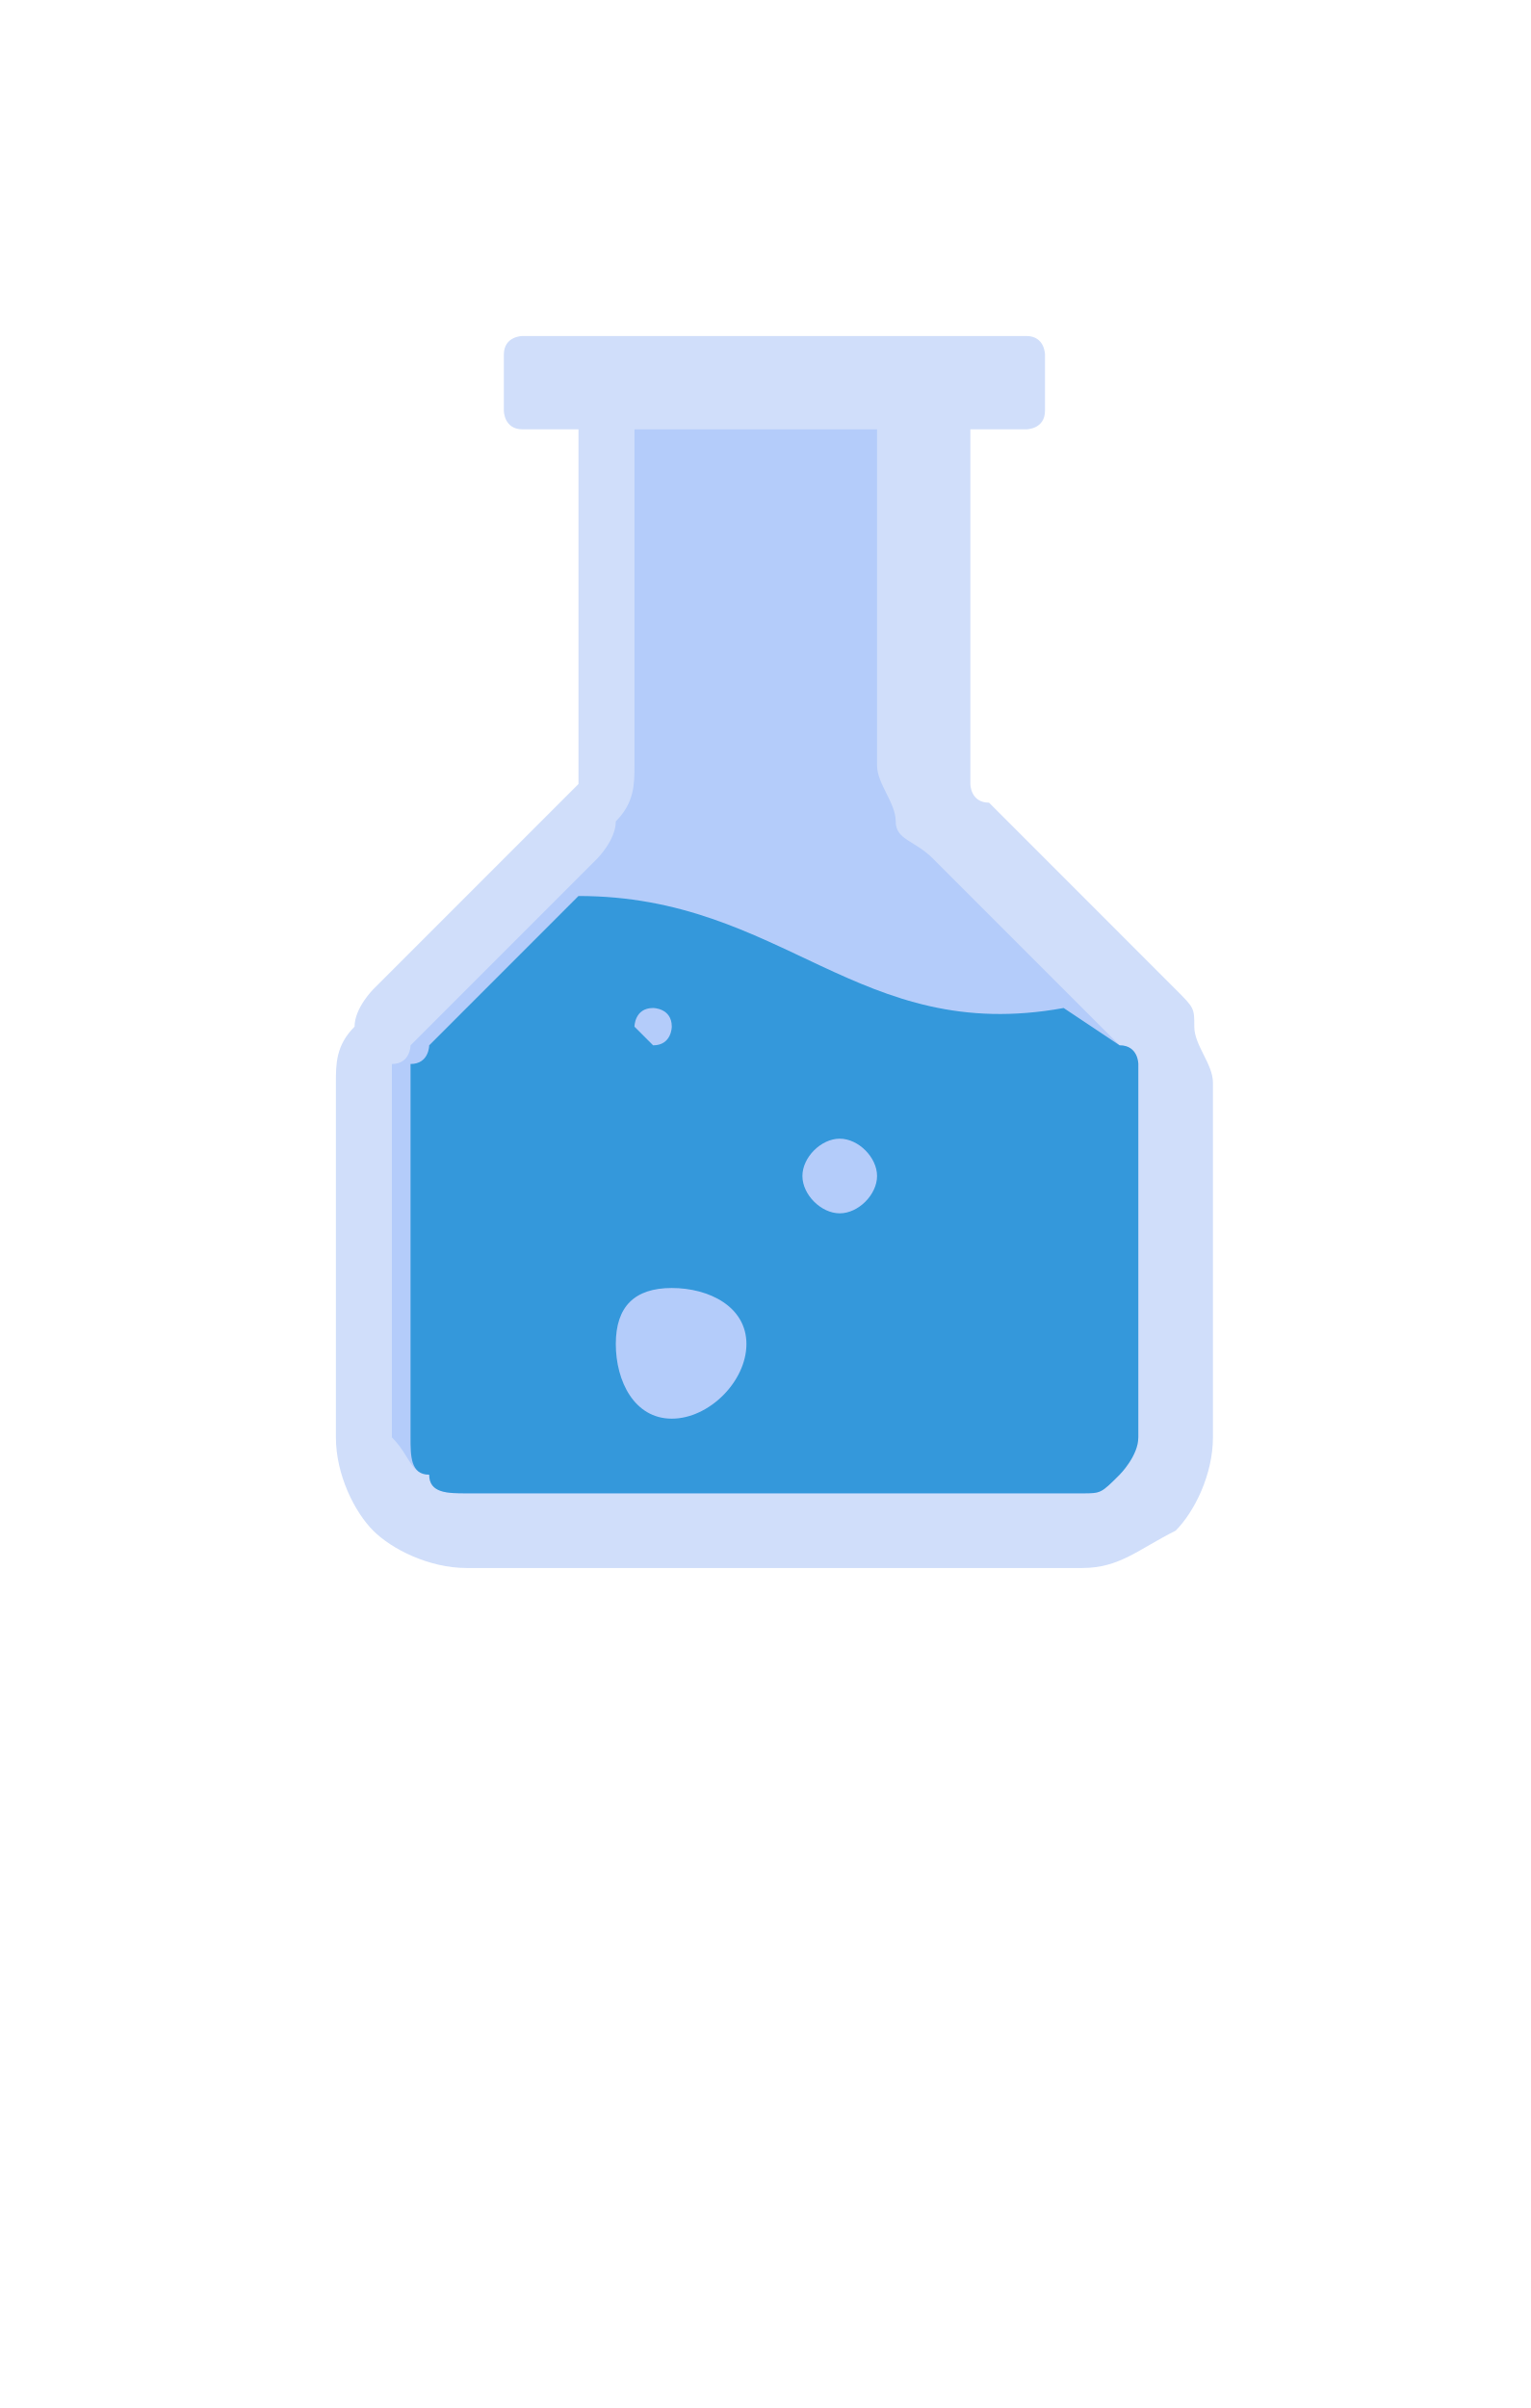
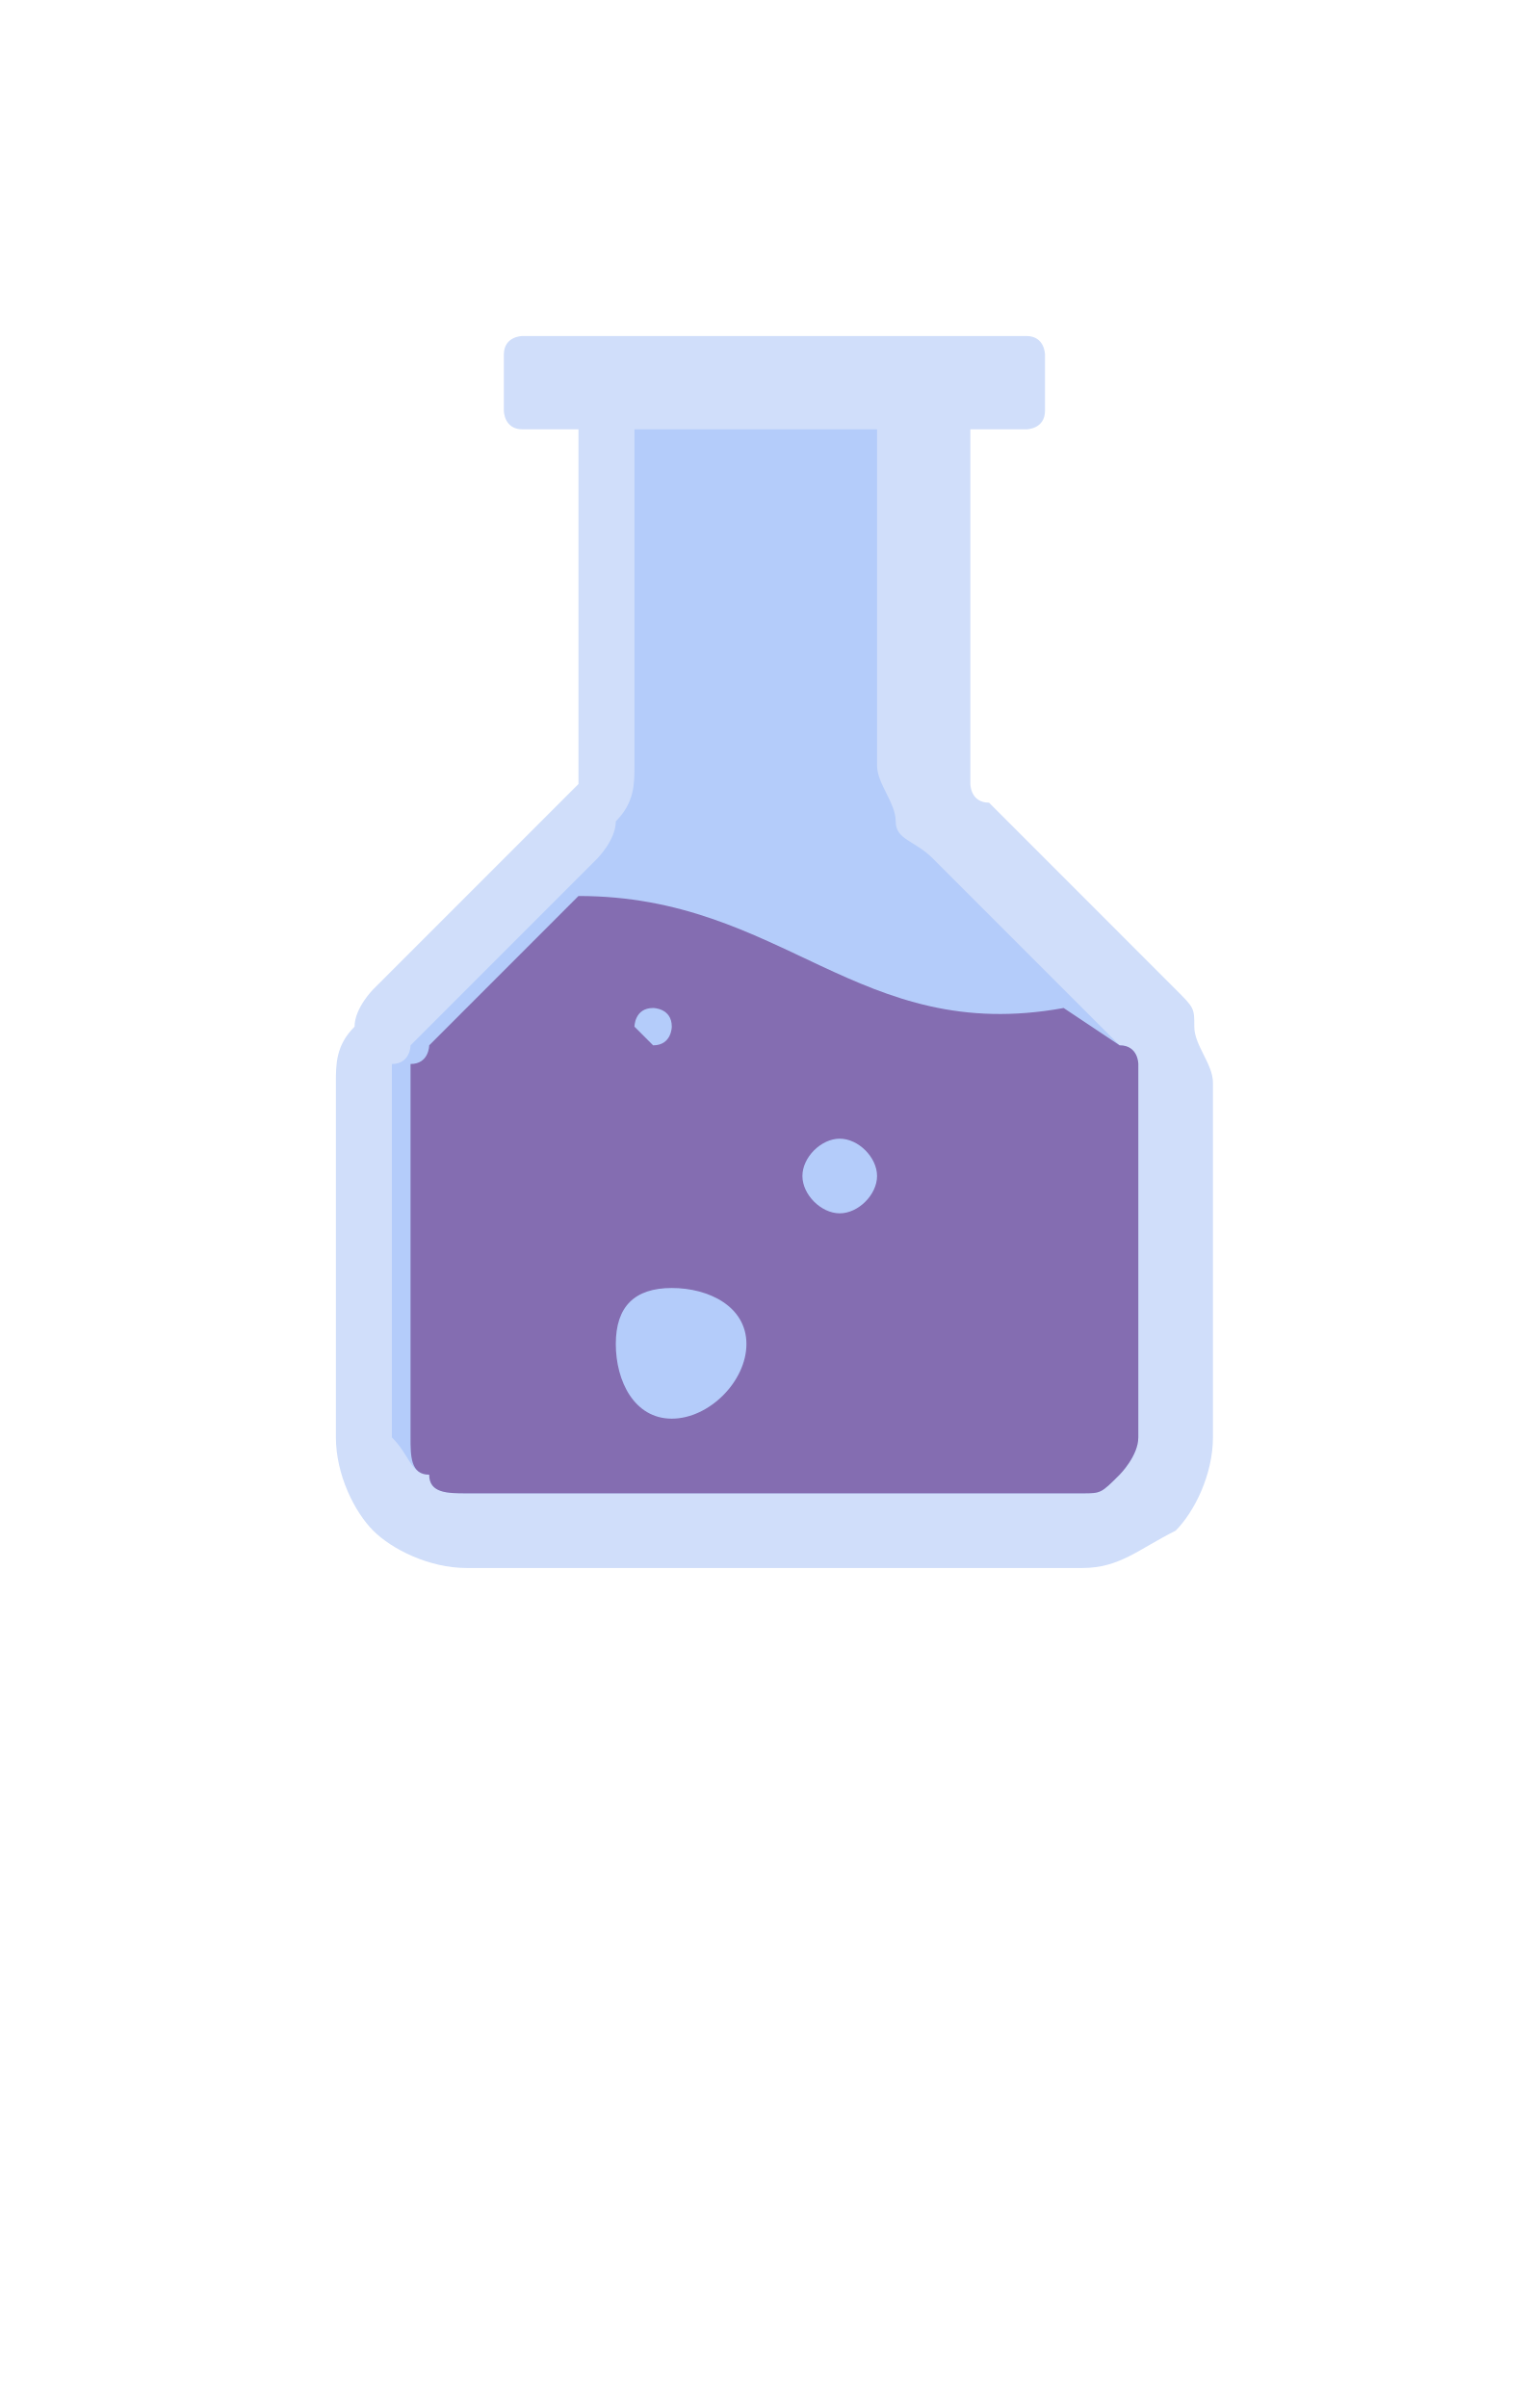
<svg xmlns="http://www.w3.org/2000/svg" version="1.1" x="0px" y="0px" viewBox="0 0 8.2 12.9" style="enable-background:new 0 0 8.2 12.9;" xml:space="preserve">
  <style type="text/css">
	.st0{fill-rule:evenodd;clip-rule:evenodd;fill:#D0DEFA;}
	.st1{fill-rule:evenodd;clip-rule:evenodd;fill:#B4CCFA;}
	.st2{fill-rule:evenodd;clip-rule:evenodd;fill:#3498DB;}
	@keyframes move {
		0% {
			transform: translate3d(0px, 0px, 0px);
		}
		10% {
			transform: translate3d(0.6px, 0.2px, 0px);
		}
		20% {
			transform: translate3d(0.7px, 0.1px, 0px);
		}
		30% {
			transform: translate3d(0.3px, 0.3px, 0px);
		}
		40% {
			transform: translate3d(0px, 0.3px, 0px);
		}
		50% {
			transform: translate3d(0.3px, 0px, 0px);
		}
		60% {
			transform: translate3d(0.6px, -0.2px, 0px);
		}
		70% {
			transform: translate3d(0.4px, 0.2px, 0px);
		}
		80% {
			transform: translate3d(0.6px, 0.2px, 0px);
		}
		90% {
			transform: translate3d(0px, 0.2px, 0px);
		}
		100% {
			transform: translate3d(0px, 0px, 0px);
		}
	}
</style>
  <g id="Õ_x2021_Ô_xF8FF__x2021__x201A_Î_x2C7__x2DB__x2D8_ËÂ__x2030_Î_x2C7__ÏÓÌÚ_x2021_ÊÌÓÈ_Ó·Î_x2021_ÒÚË">
</g>
  <g id="_x2014_ÎÓÈ_1">
    <g>
      <path class="st0" d="M3,2.3H2.8c-0.1,0-0.1-0.1-0.1-0.1V1.9c0-0.1,0.1-0.1,0.1-0.1c0.9,0,1.8,0,2.7,0c0.1,0,0.1,0.1,0.1,0.1v0.3    c0,0.1-0.1,0.1-0.1,0.1H5.2v1.8c0,0,0,0.1,0,0.1c0,0,0,0.1,0.1,0.1l1,1c0.1,0.1,0.1,0.1,0.1,0.2c0,0.1,0.1,0.2,0.1,0.3v1.9    c0,0.2-0.1,0.4-0.2,0.5h0C6.1,8.3,6,8.4,5.8,8.4H2.5C2.3,8.4,2.1,8.3,2,8.2h0C1.9,8.1,1.8,7.9,1.8,7.7V5.8c0-0.1,0-0.2,0.1-0.3    c0-0.1,0.1-0.2,0.1-0.2l1-1c0,0,0.1-0.1,0.1-0.1c0,0,0-0.1,0-0.1V2.3H3z" />
      <path class="st1" d="M2.3,7.9L2.3,7.9C2.3,8,2.4,8,2.5,8h3.3C5.9,8,5.9,8,6,7.9l0,0C6,7.9,6.1,7.8,6.1,7.7V5.8c0,0,0-0.1,0-0.1    c0,0,0-0.1-0.1-0.1l-1-1C4.9,4.5,4.8,4.5,4.8,4.4c0-0.1-0.1-0.2-0.1-0.3V2.3c-0.4,0-0.8,0-1.3,0v1.8c0,0.1,0,0.2-0.1,0.3    c0,0.1-0.1,0.2-0.1,0.2l-1,1c0,0,0,0.1-0.1,0.1c0,0,0,0.1,0,0.1v1.9C2.2,7.8,2.2,7.9,2.3,7.9z" />
-       <path class="st2" d="M2.3,7.9L2.3,7.9C2.3,8,2.4,8,2.5,8h3.3C5.9,8,5.9,8,6,7.9l0,0C6,7.9,6.1,7.8,6.1,7.7V5.8c0,0,0-0.1,0-0.1    c0,0,0-0.1-0.1-0.1L5.7,5.4C4.6,5.6,4.2,4.8,3.1,4.8L2.3,5.6c0,0,0,0.1-0.1,0.1c0,0,0,0.1,0,0.1v1.9C2.2,7.8,2.2,7.9,2.3,7.9z" />
+       <path style="fill:#846DB1" class="st2" d="M2.3,7.9L2.3,7.9C2.3,8,2.4,8,2.5,8h3.3C5.9,8,5.9,8,6,7.9l0,0C6,7.9,6.1,7.8,6.1,7.7V5.8c0,0,0-0.1,0-0.1    c0,0,0-0.1-0.1-0.1L5.7,5.4C4.6,5.6,4.2,4.8,3.1,4.8L2.3,5.6c0,0,0,0.1-0.1,0.1c0,0,0,0.1,0,0.1v1.9C2.2,7.8,2.2,7.9,2.3,7.9z" />
      <path style="animation: move 3s linear forwards infinite;" class="st1" d="M3.6,7.6C3.8,7.6,4,7.4,4,7.2C4,7,3.8,6.9,3.6,6.9C3.4,6.9,3.3,7,3.3,7.2C3.3,7.4,3.4,7.6,3.6,7.6z" />
      <path style="animation: move 3s 1s linear forwards infinite;" class="st1" d="M4.5,6.5c0.1,0,0.2-0.1,0.2-0.2c0-0.1-0.1-0.2-0.2-0.2c-0.1,0-0.2,0.1-0.2,0.2C4.3,6.4,4.4,6.5,4.5,6.5z" />
      <path style="animation: move 3s 2s linear forwards infinite;" class="st1" d="M3.5,5.6c0.1,0,0.1-0.1,0.1-0.1c0-0.1-0.1-0.1-0.1-0.1c-0.1,0-0.1,0.1-0.1,0.1C3.4,5.5,3.5,5.6,3.5,5.6z" />
    </g>
  </g>
</svg>
